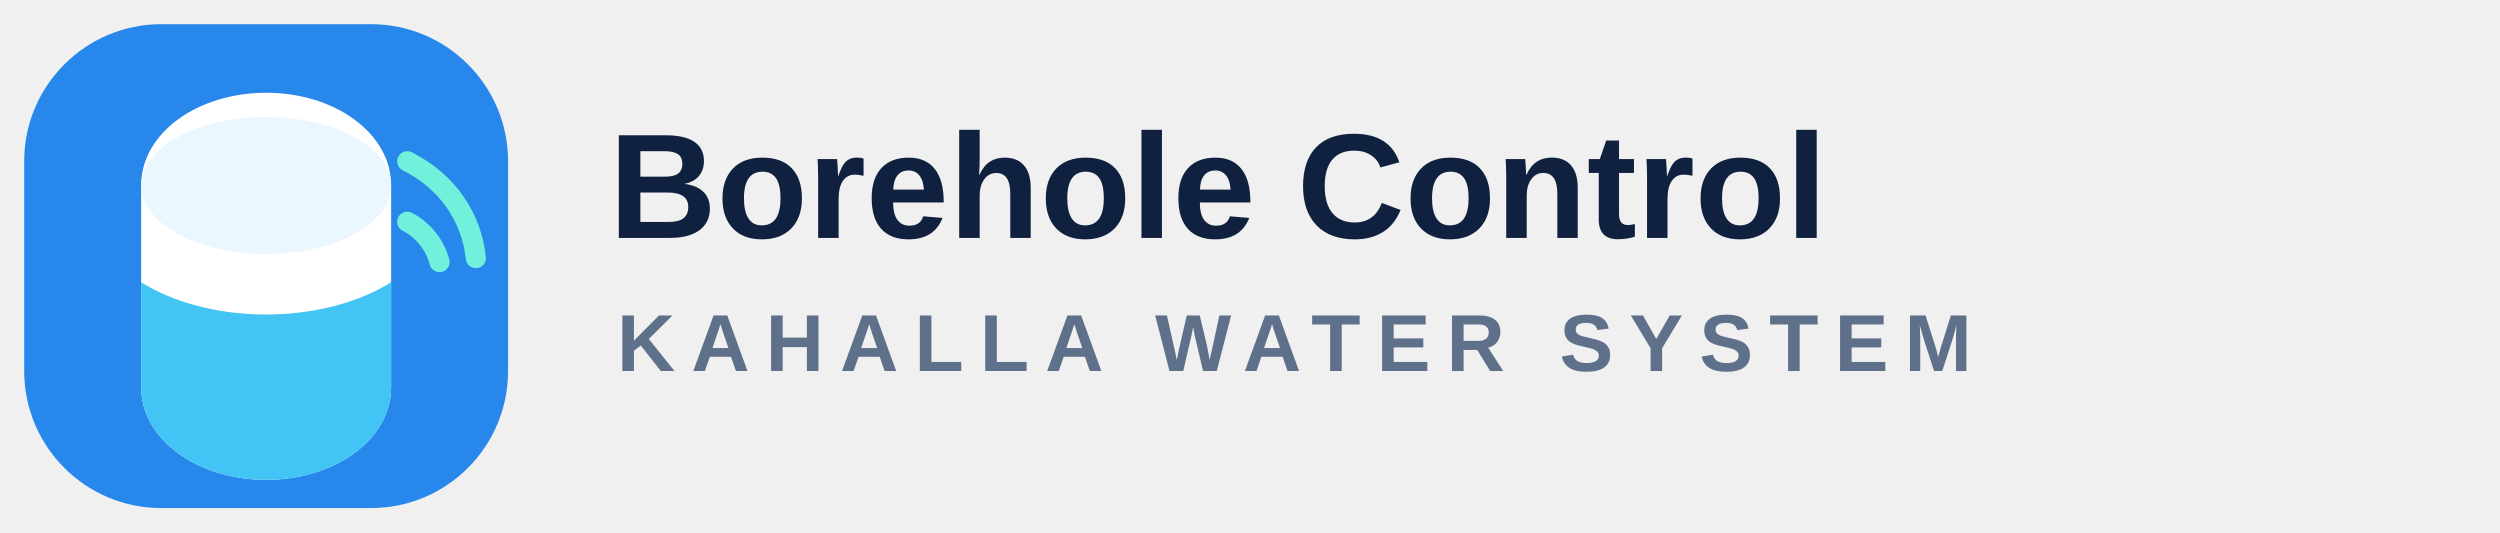
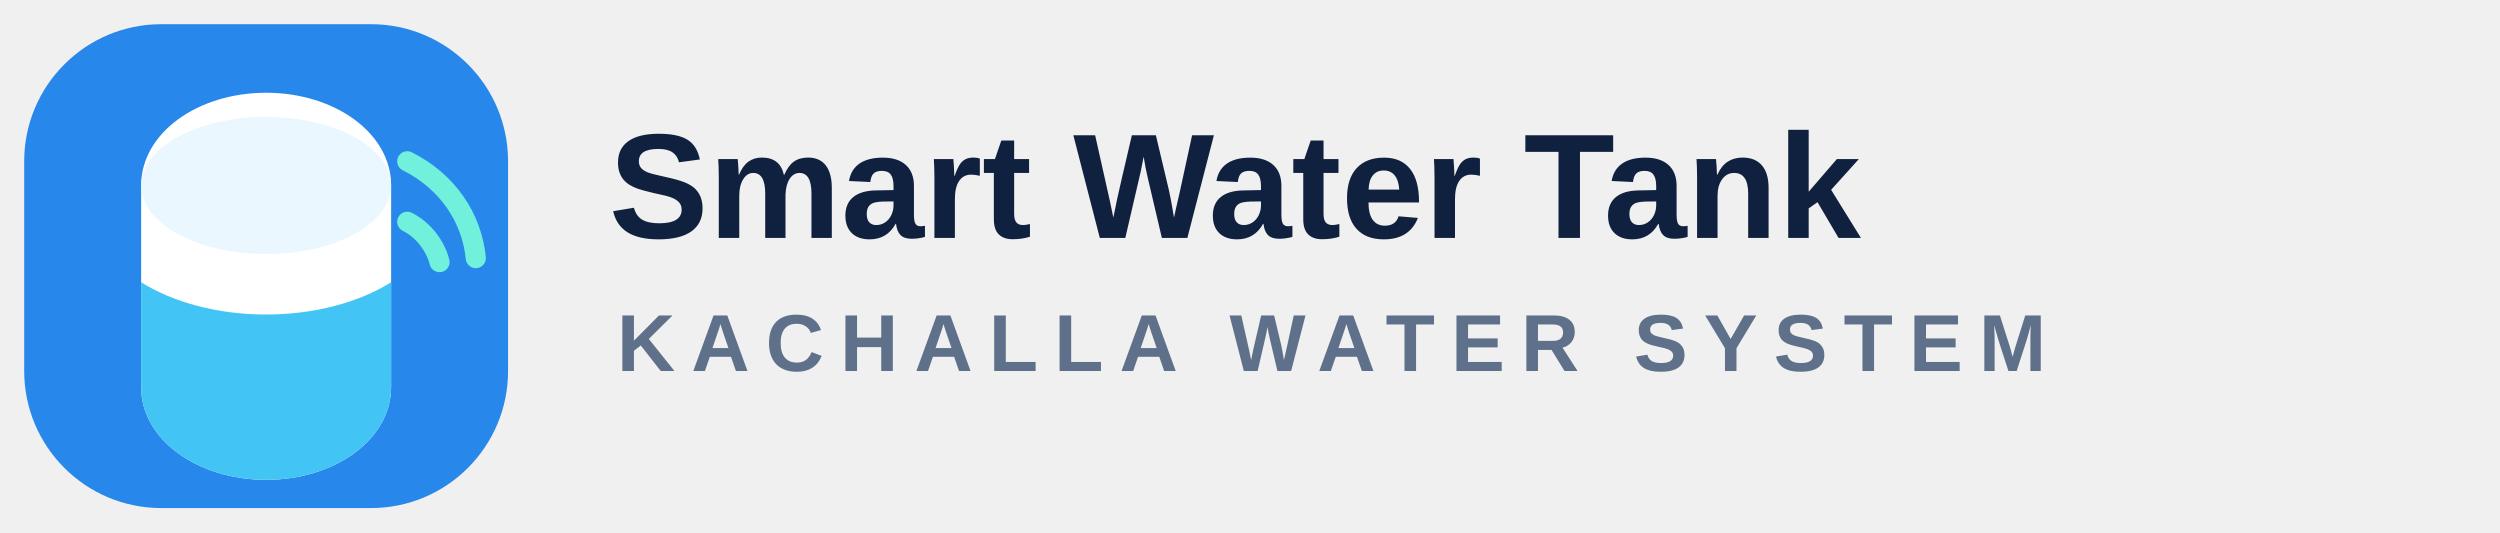
<svg xmlns="http://www.w3.org/2000/svg" width="620" height="132" viewBox="0 0 620 132" role="img" aria-labelledby="title desc">
  <defs>
    <linearGradient id="g" x1="10" y1="8" x2="122" y2="124">
      <stop stop-color="#2787ea" />
      <stop offset="1" stop-color="#0b4c9b" />
    </linearGradient>
  </defs>
  <rect x="6" y="6" width="120" height="120" rx="34" fill="url(#g)" />
  <path d="M35 46c0-13 14-23 31-23s31 10 31 23v50c0 13-14 23-31 23S35 109 35 96V46Z" fill="#fff" />
  <ellipse cx="66" cy="46" rx="31" ry="17" fill="#eaf7ff" />
  <path d="M35 70c8 5 19 8 31 8s23-3 31-8v26c0 13-14 23-31 23S35 109 35 96V70Z" fill="#42c4f4" />
  <path d="M101 40c10 5 16 14 17 24M101 55c4 2 7 6 8 10" fill="none" stroke="#71f0dc" stroke-width="5" stroke-linecap="round" />
-   <text x="151" y="59" fill="#10213f" font-family="Manrope,Arial,sans-serif" font-size="37" font-weight="800">Borehole Control</text>
-   <text x="153" y="92" fill="#5f718a" font-family="Arial,sans-serif" font-size="20" font-weight="600" letter-spacing="4">KAHALLA WATER SYSTEM</text>
+   <text x="151" y="59" fill="#10213f" font-family="Manrope,Arial,sans-serif" font-size="37" font-weight="800">Smart Water Tank</text>
+   <text x="153" y="92" fill="#5f718a" font-family="Arial,sans-serif" font-size="20" font-weight="600" letter-spacing="4">KACHALLA WATER SYSTEM</text>
</svg>
